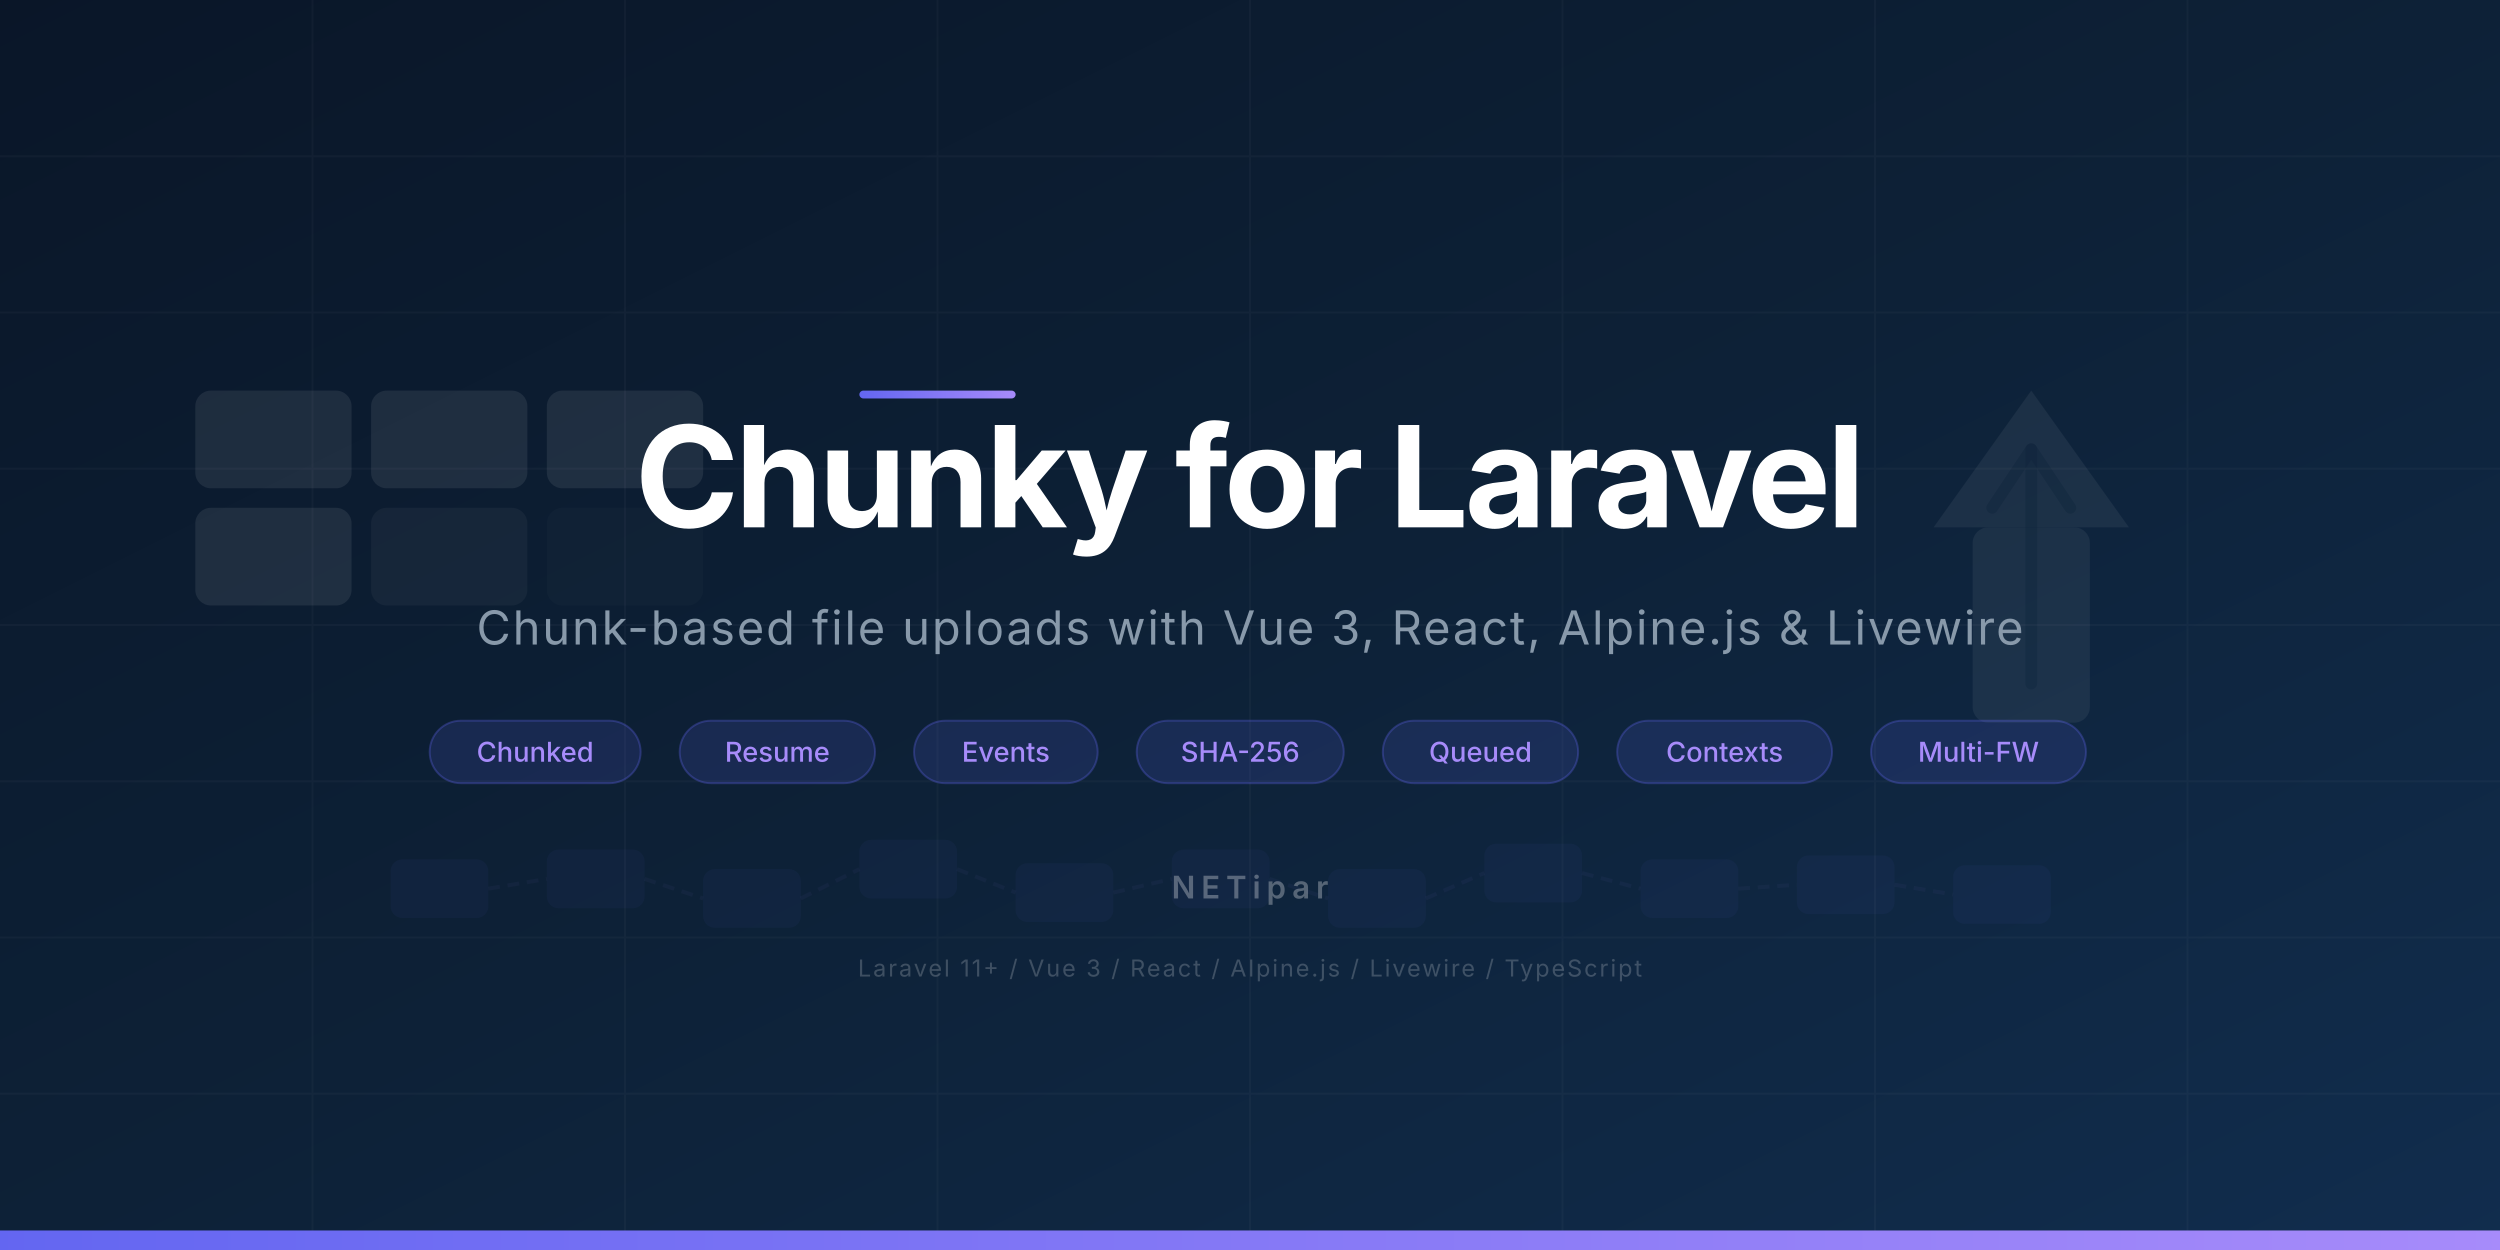
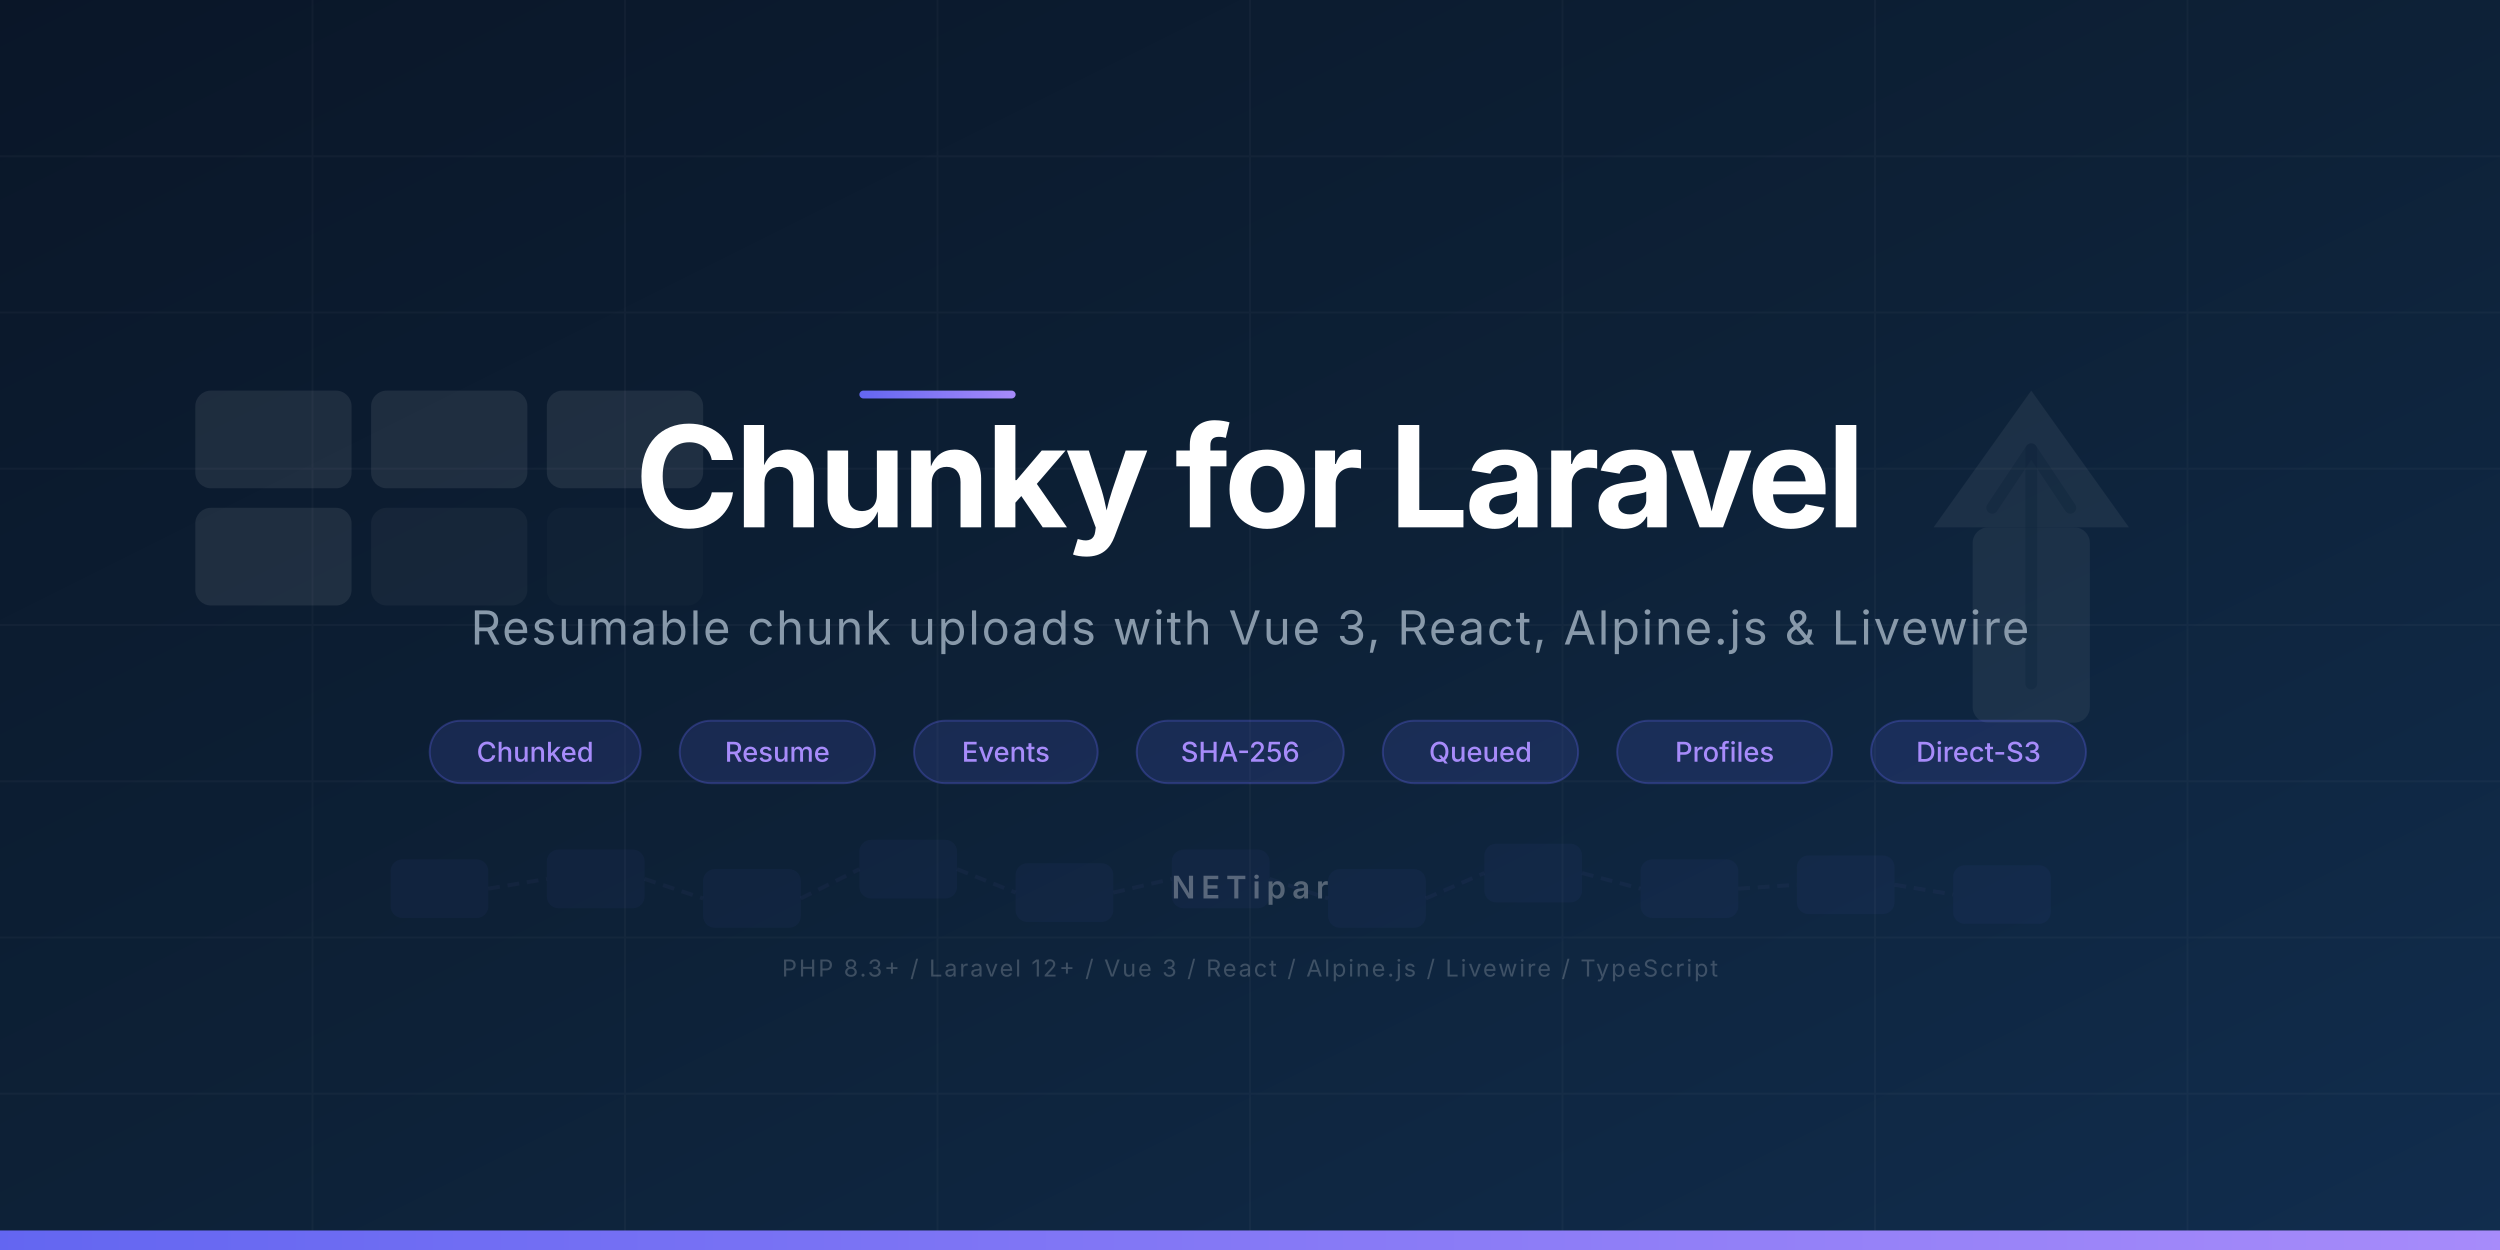
<svg xmlns="http://www.w3.org/2000/svg" viewBox="0 0 1280 640" fill="none">
  <defs>
    <linearGradient id="bg" x1="0%" y1="0%" x2="100%" y2="100%">
      <stop offset="0%" style="stop-color:#0a1628" />
      <stop offset="50%" style="stop-color:#0d2137" />
      <stop offset="100%" style="stop-color:#112d4e" />
    </linearGradient>
    <linearGradient id="accent" x1="0%" y1="0%" x2="100%" y2="0%">
      <stop offset="0%" style="stop-color:#6366f1" />
      <stop offset="100%" style="stop-color:#a78bfa" />
    </linearGradient>
    <linearGradient id="chunk1" x1="0%" y1="0%" x2="100%" y2="100%">
      <stop offset="0%" style="stop-color:#6366f1" />
      <stop offset="100%" style="stop-color:#4f46e5" />
    </linearGradient>
    <linearGradient id="chunk2" x1="0%" y1="0%" x2="100%" y2="100%">
      <stop offset="0%" style="stop-color:#818cf8" />
      <stop offset="100%" style="stop-color:#6366f1" />
    </linearGradient>
    <linearGradient id="chunk3" x1="0%" y1="0%" x2="100%" y2="100%">
      <stop offset="0%" style="stop-color:#a78bfa" />
      <stop offset="100%" style="stop-color:#818cf8" />
    </linearGradient>
  </defs>
  <rect width="1280" height="640" fill="url(#bg)" />
  <g opacity="0.03" stroke="#ffffff" stroke-width="1">
    <line x1="0" y1="80" x2="1280" y2="80" />
    <line x1="0" y1="160" x2="1280" y2="160" />
    <line x1="0" y1="240" x2="1280" y2="240" />
    <line x1="0" y1="320" x2="1280" y2="320" />
    <line x1="0" y1="400" x2="1280" y2="400" />
    <line x1="0" y1="480" x2="1280" y2="480" />
    <line x1="0" y1="560" x2="1280" y2="560" />
    <line x1="160" y1="0" x2="160" y2="640" />
    <line x1="320" y1="0" x2="320" y2="640" />
    <line x1="480" y1="0" x2="480" y2="640" />
    <line x1="640" y1="0" x2="640" y2="640" />
    <line x1="800" y1="0" x2="800" y2="640" />
    <line x1="960" y1="0" x2="960" y2="640" />
    <line x1="1120" y1="0" x2="1120" y2="640" />
  </g>
  <g transform="translate(100, 200)" opacity="0.08">
    <rect x="0" y="0" width="80" height="50" rx="8" fill="#ffffff" />
    <rect x="90" y="0" width="80" height="50" rx="8" fill="#ffffff" />
    <rect x="180" y="0" width="80" height="50" rx="8" fill="#ffffff" />
    <rect x="0" y="60" width="80" height="50" rx="8" fill="#ffffff" />
    <rect x="90" y="60" width="80" height="50" rx="8" fill="#ffffff" opacity="0.5" />
    <rect x="180" y="60" width="80" height="50" rx="8" fill="#ffffff" opacity="0.2" />
  </g>
  <g transform="translate(980, 190)" opacity="0.06">
    <rect x="30" y="80" width="60" height="100" rx="8" fill="#ffffff" />
    <polygon points="60,10 110,80 10,80" fill="#ffffff" />
    <line x1="60" y1="40" x2="60" y2="160" stroke="#0a1628" stroke-width="6" stroke-linecap="round" opacity="0.4" />
    <polyline points="40,70 60,40 80,70" fill="none" stroke="#0a1628" stroke-width="6" stroke-linecap="round" stroke-linejoin="round" opacity="0.4" />
  </g>
  <g opacity="0.05" fill="#6366f1">
    <rect x="200" y="440" width="50" height="30" rx="6" />
    <rect x="280" y="435" width="50" height="30" rx="6" />
    <rect x="360" y="445" width="50" height="30" rx="6" />
    <rect x="440" y="430" width="50" height="30" rx="6" />
    <rect x="520" y="442" width="50" height="30" rx="6" />
    <rect x="600" y="435" width="50" height="30" rx="6" />
    <rect x="680" y="445" width="50" height="30" rx="6" />
    <rect x="760" y="432" width="50" height="30" rx="6" />
    <rect x="840" y="440" width="50" height="30" rx="6" />
    <rect x="920" y="438" width="50" height="30" rx="6" />
    <rect x="1000" y="443" width="50" height="30" rx="6" />
  </g>
  <g opacity="0.04" stroke="#a78bfa" stroke-width="2" fill="none" stroke-dasharray="6,4">
    <line x1="250" y1="455" x2="280" y2="450" />
    <line x1="330" y1="450" x2="360" y2="460" />
    <line x1="410" y1="460" x2="440" y2="445" />
    <line x1="490" y1="445" x2="520" y2="457" />
    <line x1="570" y1="457" x2="600" y2="450" />
    <line x1="650" y1="450" x2="680" y2="460" />
    <line x1="730" y1="460" x2="760" y2="447" />
    <line x1="810" y1="447" x2="840" y2="455" />
    <line x1="890" y1="455" x2="920" y2="453" />
    <line x1="970" y1="453" x2="1000" y2="458" />
  </g>
  <rect x="440" y="200" width="80" height="4" rx="2" fill="url(#accent)" />
  <text x="640" y="270" text-anchor="middle" font-family="system-ui, -apple-system, 'Segoe UI', sans-serif" font-size="72" font-weight="700" fill="#ffffff" letter-spacing="-2">
    Chunky for Laravel
  </text>
  <text x="640" y="330" text-anchor="middle" font-family="system-ui, -apple-system, 'Segoe UI', sans-serif" font-size="24" fill="#8899aa" letter-spacing="1">
-     Chunk-based file uploads with Vue 3, React, Alpine.js &amp; Livewire
+     Resumable chunk uploads with Vue 3, React, Alpine.js &amp; Livewire
  </text>
  <g transform="translate(640, 385)" text-anchor="middle" font-family="system-ui, -apple-system, 'Segoe UI', sans-serif" font-size="14" font-weight="500">
    <rect x="-420" y="-16" width="108" height="32" rx="16" fill="#6366f1" fill-opacity="0.15" stroke="#6366f1" stroke-opacity="0.3" stroke-width="1" />
    <text x="-366" y="5" fill="#a78bfa">Chunked</text>
    <rect x="-292" y="-16" width="100" height="32" rx="16" fill="#6366f1" fill-opacity="0.15" stroke="#6366f1" stroke-opacity="0.3" stroke-width="1" />
    <text x="-242" y="5" fill="#a78bfa">Resume</text>
    <rect x="-172" y="-16" width="94" height="32" rx="16" fill="#6366f1" fill-opacity="0.15" stroke="#6366f1" stroke-opacity="0.3" stroke-width="1" />
    <text x="-125" y="5" fill="#a78bfa">Events</text>
    <rect x="-58" y="-16" width="106" height="32" rx="16" fill="#6366f1" fill-opacity="0.15" stroke="#6366f1" stroke-opacity="0.3" stroke-width="1" />
    <text x="-5" y="5" fill="#a78bfa">SHA-256</text>
    <rect x="68" y="-16" width="100" height="32" rx="16" fill="#6366f1" fill-opacity="0.15" stroke="#6366f1" stroke-opacity="0.3" stroke-width="1" />
    <text x="118" y="5" fill="#a78bfa">Queued</text>
    <rect x="188" y="-16" width="110" height="32" rx="16" fill="#6366f1" fill-opacity="0.15" stroke="#6366f1" stroke-opacity="0.3" stroke-width="1" />
-     <text x="243" y="5" fill="#a78bfa">Contexts</text>
+     <text x="243" y="5" fill="#a78bfa">Profiles</text>
    <rect x="318" y="-16" width="110" height="32" rx="16" fill="#6366f1" fill-opacity="0.15" stroke="#6366f1" stroke-opacity="0.3" stroke-width="1" />
-     <text x="373" y="5" fill="#a78bfa">Multi-FW</text>
+     <text x="373" y="5" fill="#a78bfa">Direct-S3</text>
  </g>
  <rect x="0" y="630" width="1280" height="10" fill="url(#accent)" />
  <g transform="translate(640, 460)" text-anchor="middle" opacity="0.3">
    <text x="0" y="0" font-family="system-ui, -apple-system, 'Segoe UI', sans-serif" font-size="16" font-weight="600" fill="#ffffff" letter-spacing="3">
      NETipar
    </text>
  </g>
  <g transform="translate(640, 500)" text-anchor="middle" opacity="0.2">
    <text x="0" y="0" font-family="system-ui, -apple-system, 'Segoe UI', sans-serif" font-size="12" fill="#ffffff" letter-spacing="1">
-       Laravel 11+ / Vue 3 / React / Alpine.js / Livewire / TypeScript
+       PHP 8.3+ / Laravel 12+ / Vue 3 / React / Alpine.js / Livewire / TypeScript
    </text>
  </g>
</svg>
